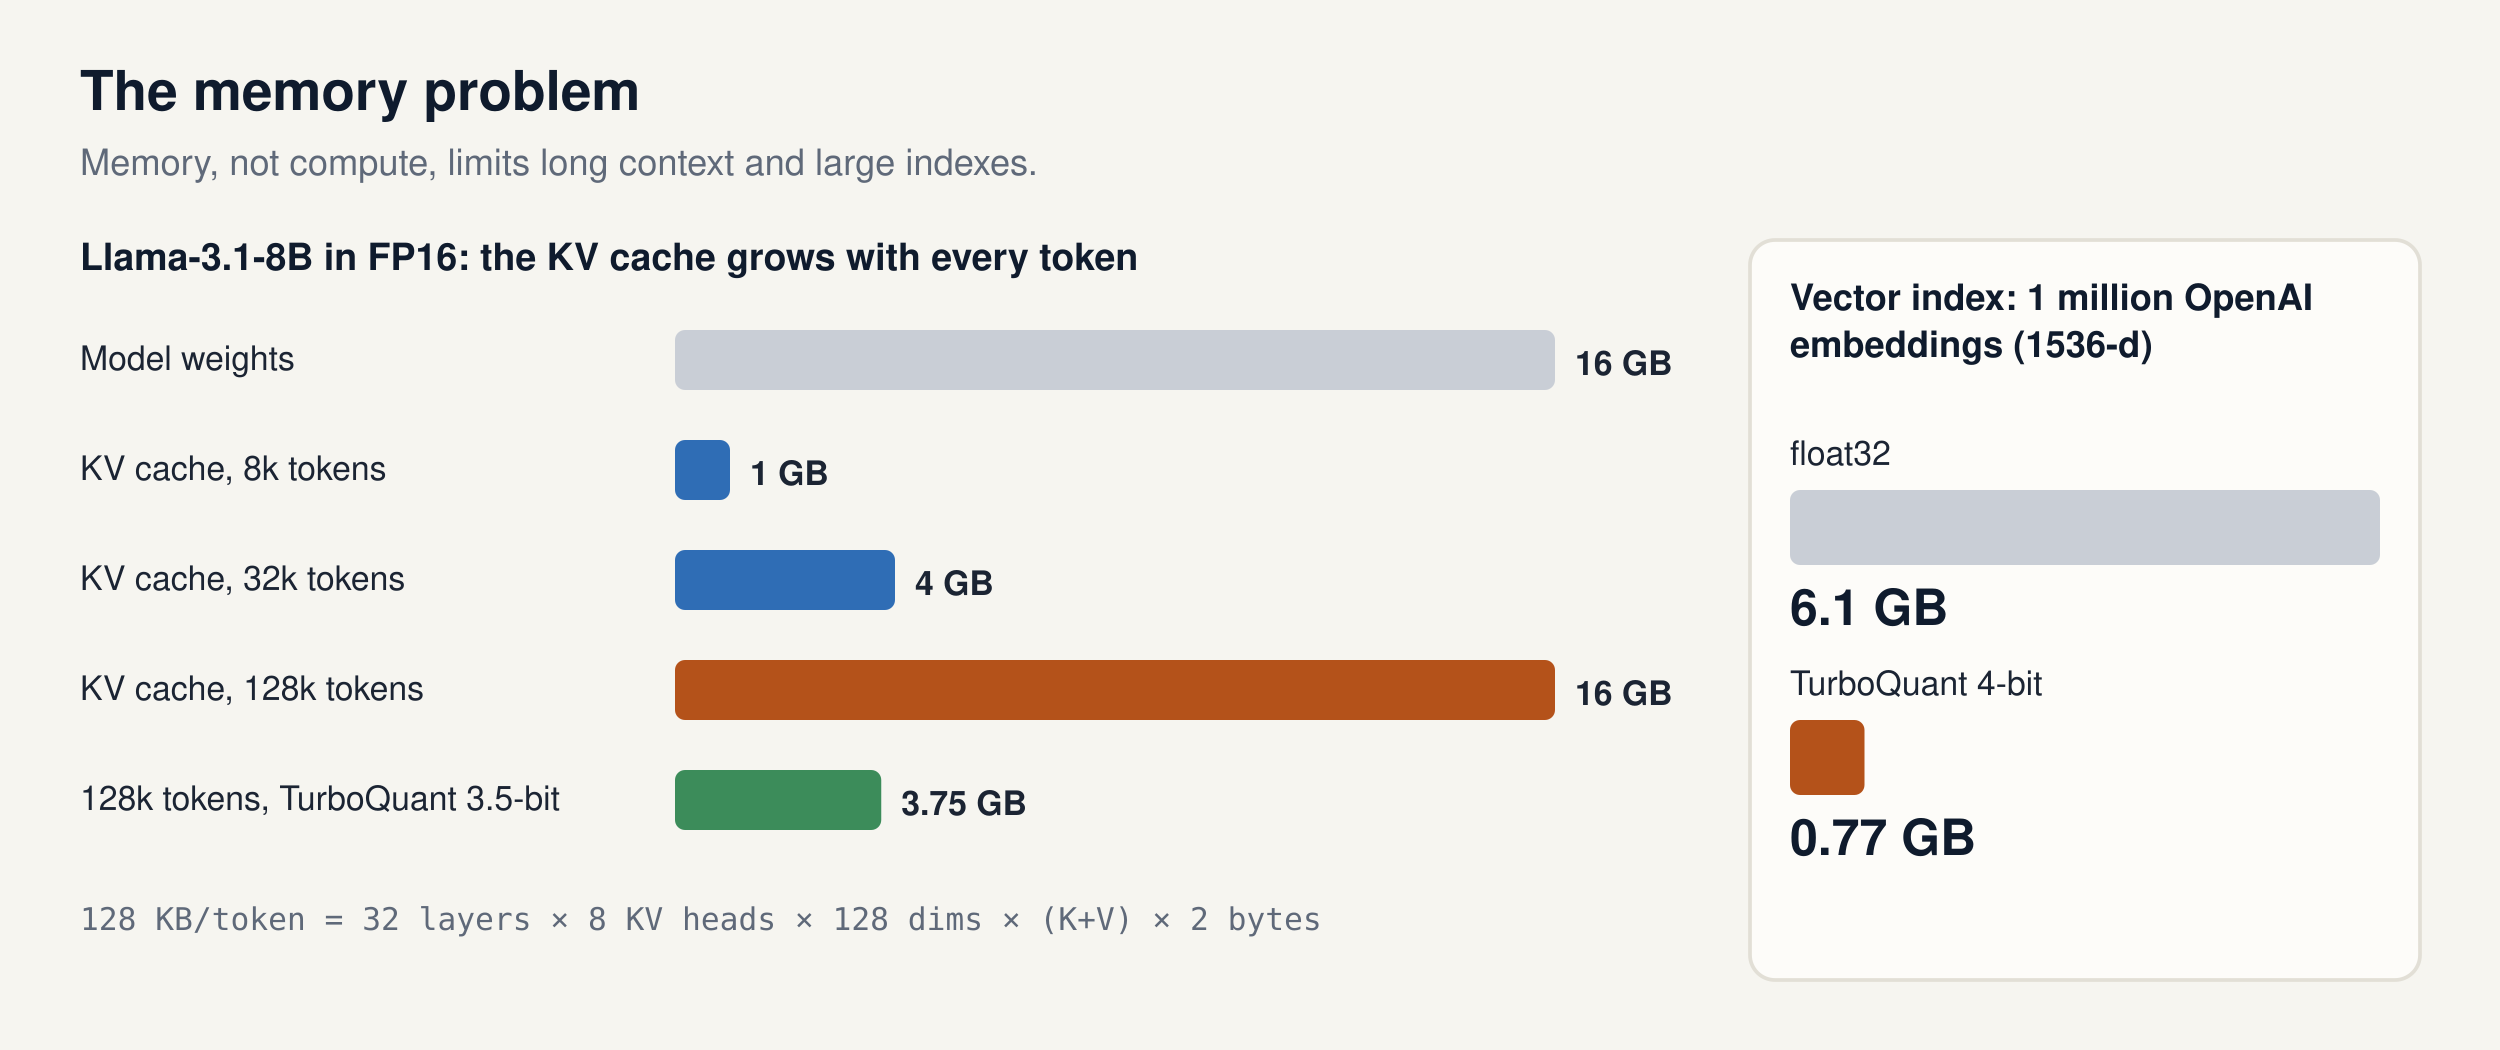
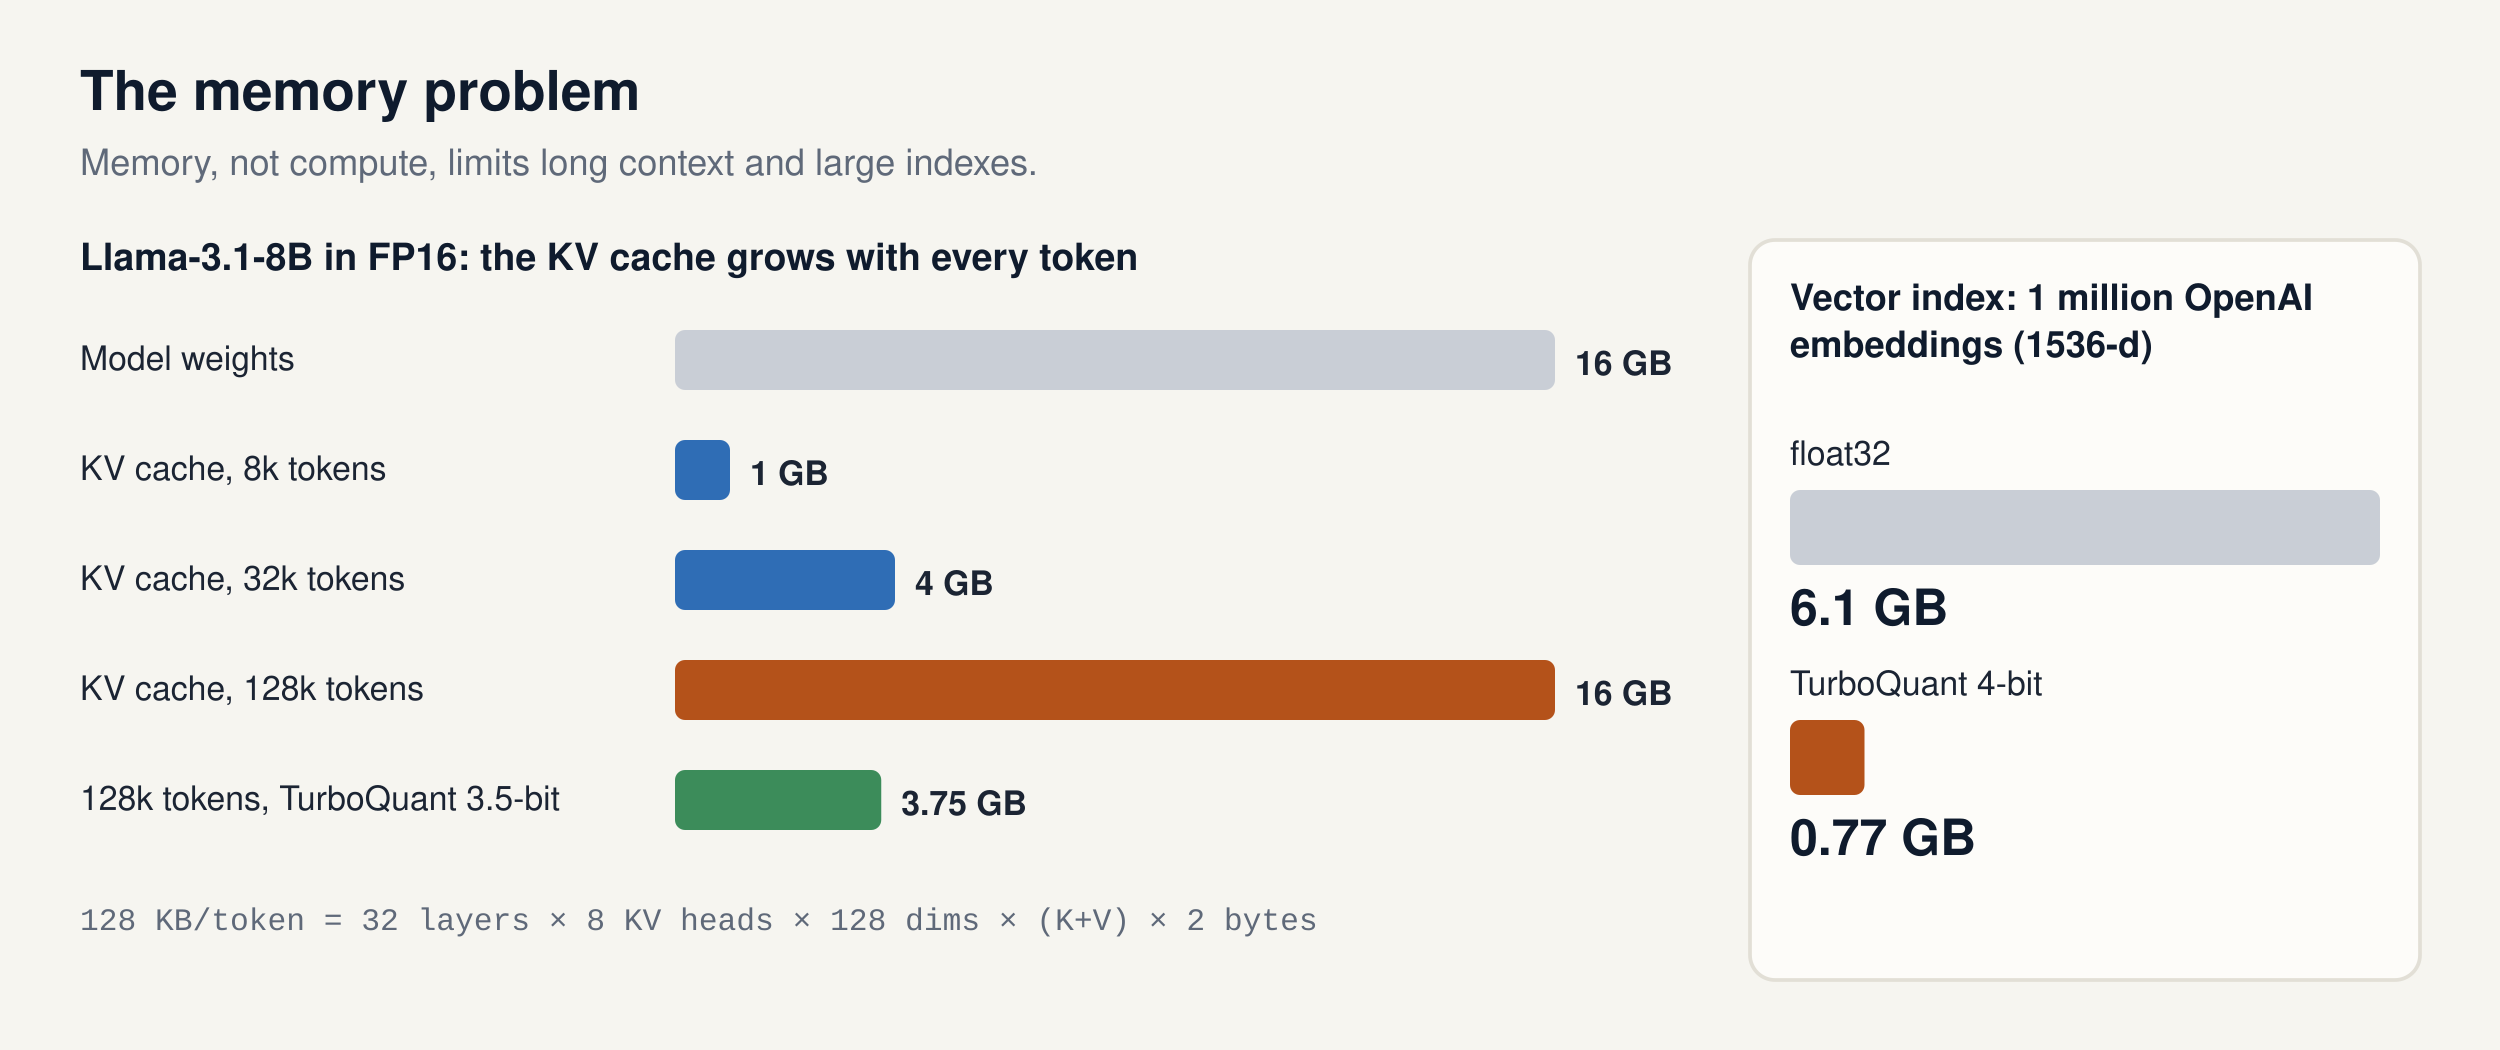
<svg xmlns="http://www.w3.org/2000/svg" viewBox="0 0 1000 420" width="1000" height="420" role="img" aria-label="The memory problem">
  <defs>
    <marker id="arr" viewBox="0 0 10 10" refX="8" refY="5" markerWidth="7" markerHeight="7" orient="auto-start-reverse">
      <path d="M0,0 L10,5 L0,10 z" fill="context-stroke" />
    </marker>
  </defs>
  <rect x="0.0" y="0.0" width="1000.0" height="420.0" rx="0" fill="#F6F5F0" />
  <text x="32.0" y="44.0" font-family="IBM Plex Sans, Segoe UI, Helvetica, Arial, sans-serif" font-size="22" font-weight="600" fill="#0F1B2D" text-anchor="start">The memory problem</text>
  <text x="32.0" y="70.0" font-family="IBM Plex Sans, Segoe UI, Helvetica, Arial, sans-serif" font-size="14.5" font-weight="400" fill="#5F6979" text-anchor="start">Memory, not compute, limits long context and large indexes.</text>
  <text x="32.0" y="108.0" font-family="IBM Plex Sans, Segoe UI, Helvetica, Arial, sans-serif" font-size="15" font-weight="600" fill="#0F1B2D" text-anchor="start">Llama-3.1-8B in FP16: the KV cache grows with every token</text>
  <text x="32.0" y="148.0" font-family="IBM Plex Sans, Segoe UI, Helvetica, Arial, sans-serif" font-size="13.5" font-weight="400" fill="#1B2433" text-anchor="start">Model weights</text>
  <rect x="270.0" y="132.0" width="352.0" height="24.0" rx="4" fill="#C9CED6" />
  <text x="630.0" y="150.0" font-family="IBM Plex Sans, Segoe UI, Helvetica, Arial, sans-serif" font-size="13.5" font-weight="600" fill="#1B2433" text-anchor="start">16 GB</text>
  <text x="32.0" y="192.0" font-family="IBM Plex Sans, Segoe UI, Helvetica, Arial, sans-serif" font-size="13.5" font-weight="400" fill="#1B2433" text-anchor="start">KV cache, 8k tokens</text>
  <rect x="270.0" y="176.0" width="22.0" height="24.0" rx="4" fill="#2F6DB5" />
  <text x="300.0" y="194.0" font-family="IBM Plex Sans, Segoe UI, Helvetica, Arial, sans-serif" font-size="13.5" font-weight="600" fill="#1B2433" text-anchor="start">1 GB</text>
  <text x="32.0" y="236.0" font-family="IBM Plex Sans, Segoe UI, Helvetica, Arial, sans-serif" font-size="13.5" font-weight="400" fill="#1B2433" text-anchor="start">KV cache, 32k tokens</text>
  <rect x="270.0" y="220.0" width="88.0" height="24.0" rx="4" fill="#2F6DB5" />
  <text x="366.0" y="238.0" font-family="IBM Plex Sans, Segoe UI, Helvetica, Arial, sans-serif" font-size="13.5" font-weight="600" fill="#1B2433" text-anchor="start">4 GB</text>
  <text x="32.0" y="280.0" font-family="IBM Plex Sans, Segoe UI, Helvetica, Arial, sans-serif" font-size="13.5" font-weight="400" fill="#1B2433" text-anchor="start">KV cache, 128k tokens</text>
  <rect x="270.0" y="264.0" width="352.0" height="24.0" rx="4" fill="#B4521A" />
  <text x="630.0" y="282.0" font-family="IBM Plex Sans, Segoe UI, Helvetica, Arial, sans-serif" font-size="13.5" font-weight="600" fill="#1B2433" text-anchor="start">16 GB</text>
  <text x="32.0" y="324.0" font-family="IBM Plex Sans, Segoe UI, Helvetica, Arial, sans-serif" font-size="13.5" font-weight="400" fill="#1B2433" text-anchor="start">128k tokens, TurboQuant 3.5-bit</text>
  <rect x="270.0" y="308.0" width="82.5" height="24.0" rx="4" fill="#3C8C5A" />
  <text x="360.5" y="326.0" font-family="IBM Plex Sans, Segoe UI, Helvetica, Arial, sans-serif" font-size="13.5" font-weight="600" fill="#1B2433" text-anchor="start">3.75 GB</text>
-   <text x="32.0" y="372.0" font-family="JetBrains Mono, Consolas, Menlo, monospace" font-size="12.5" font-weight="400" fill="#5F6979" text-anchor="start">128 KB/token = 32 layers × 8 KV heads × 128 dims × (K+V) × 2 bytes</text>
+   <text x="32.0" y="372.0" font-family="Consolas, Courier New, Menlo, monospace" font-size="12.5" font-weight="400" fill="#5F6979" text-anchor="start">128 KB/token = 32 layers × 8 KV heads × 128 dims × (K+V) × 2 bytes</text>
  <rect x="700.0" y="96.0" width="268.0" height="296.0" rx="10" fill="#FDFCF9" stroke="#E2DFD6" stroke-width="1.5" />
  <text x="716.0" y="124.0" font-family="IBM Plex Sans, Segoe UI, Helvetica, Arial, sans-serif" font-size="14.5" font-weight="600" fill="#0F1B2D" text-anchor="start">Vector index: 1 million OpenAI</text>
  <text x="716.0" y="142.8" font-family="IBM Plex Sans, Segoe UI, Helvetica, Arial, sans-serif" font-size="14.5" font-weight="600" fill="#0F1B2D" text-anchor="start">embeddings (1536-d)</text>
  <text x="716.0" y="186.0" font-family="IBM Plex Sans, Segoe UI, Helvetica, Arial, sans-serif" font-size="13.5" font-weight="400" fill="#1B2433" text-anchor="start">float32</text>
  <rect x="716.0" y="196.0" width="236.0" height="30.0" rx="4" fill="#C9CED6" />
  <text x="716.0" y="250.0" font-family="IBM Plex Sans, Segoe UI, Helvetica, Arial, sans-serif" font-size="20" font-weight="700" fill="#0F1B2D" text-anchor="start">6.1 GB</text>
  <text x="716.0" y="278.0" font-family="IBM Plex Sans, Segoe UI, Helvetica, Arial, sans-serif" font-size="13.5" font-weight="400" fill="#1B2433" text-anchor="start">TurboQuant 4-bit</text>
  <rect x="716.0" y="288.0" width="29.8" height="30.0" rx="4" fill="#B4521A" />
  <text x="716.0" y="342.0" font-family="IBM Plex Sans, Segoe UI, Helvetica, Arial, sans-serif" font-size="20" font-weight="700" fill="#0F1B2D" text-anchor="start">0.77 GB</text>
</svg>
